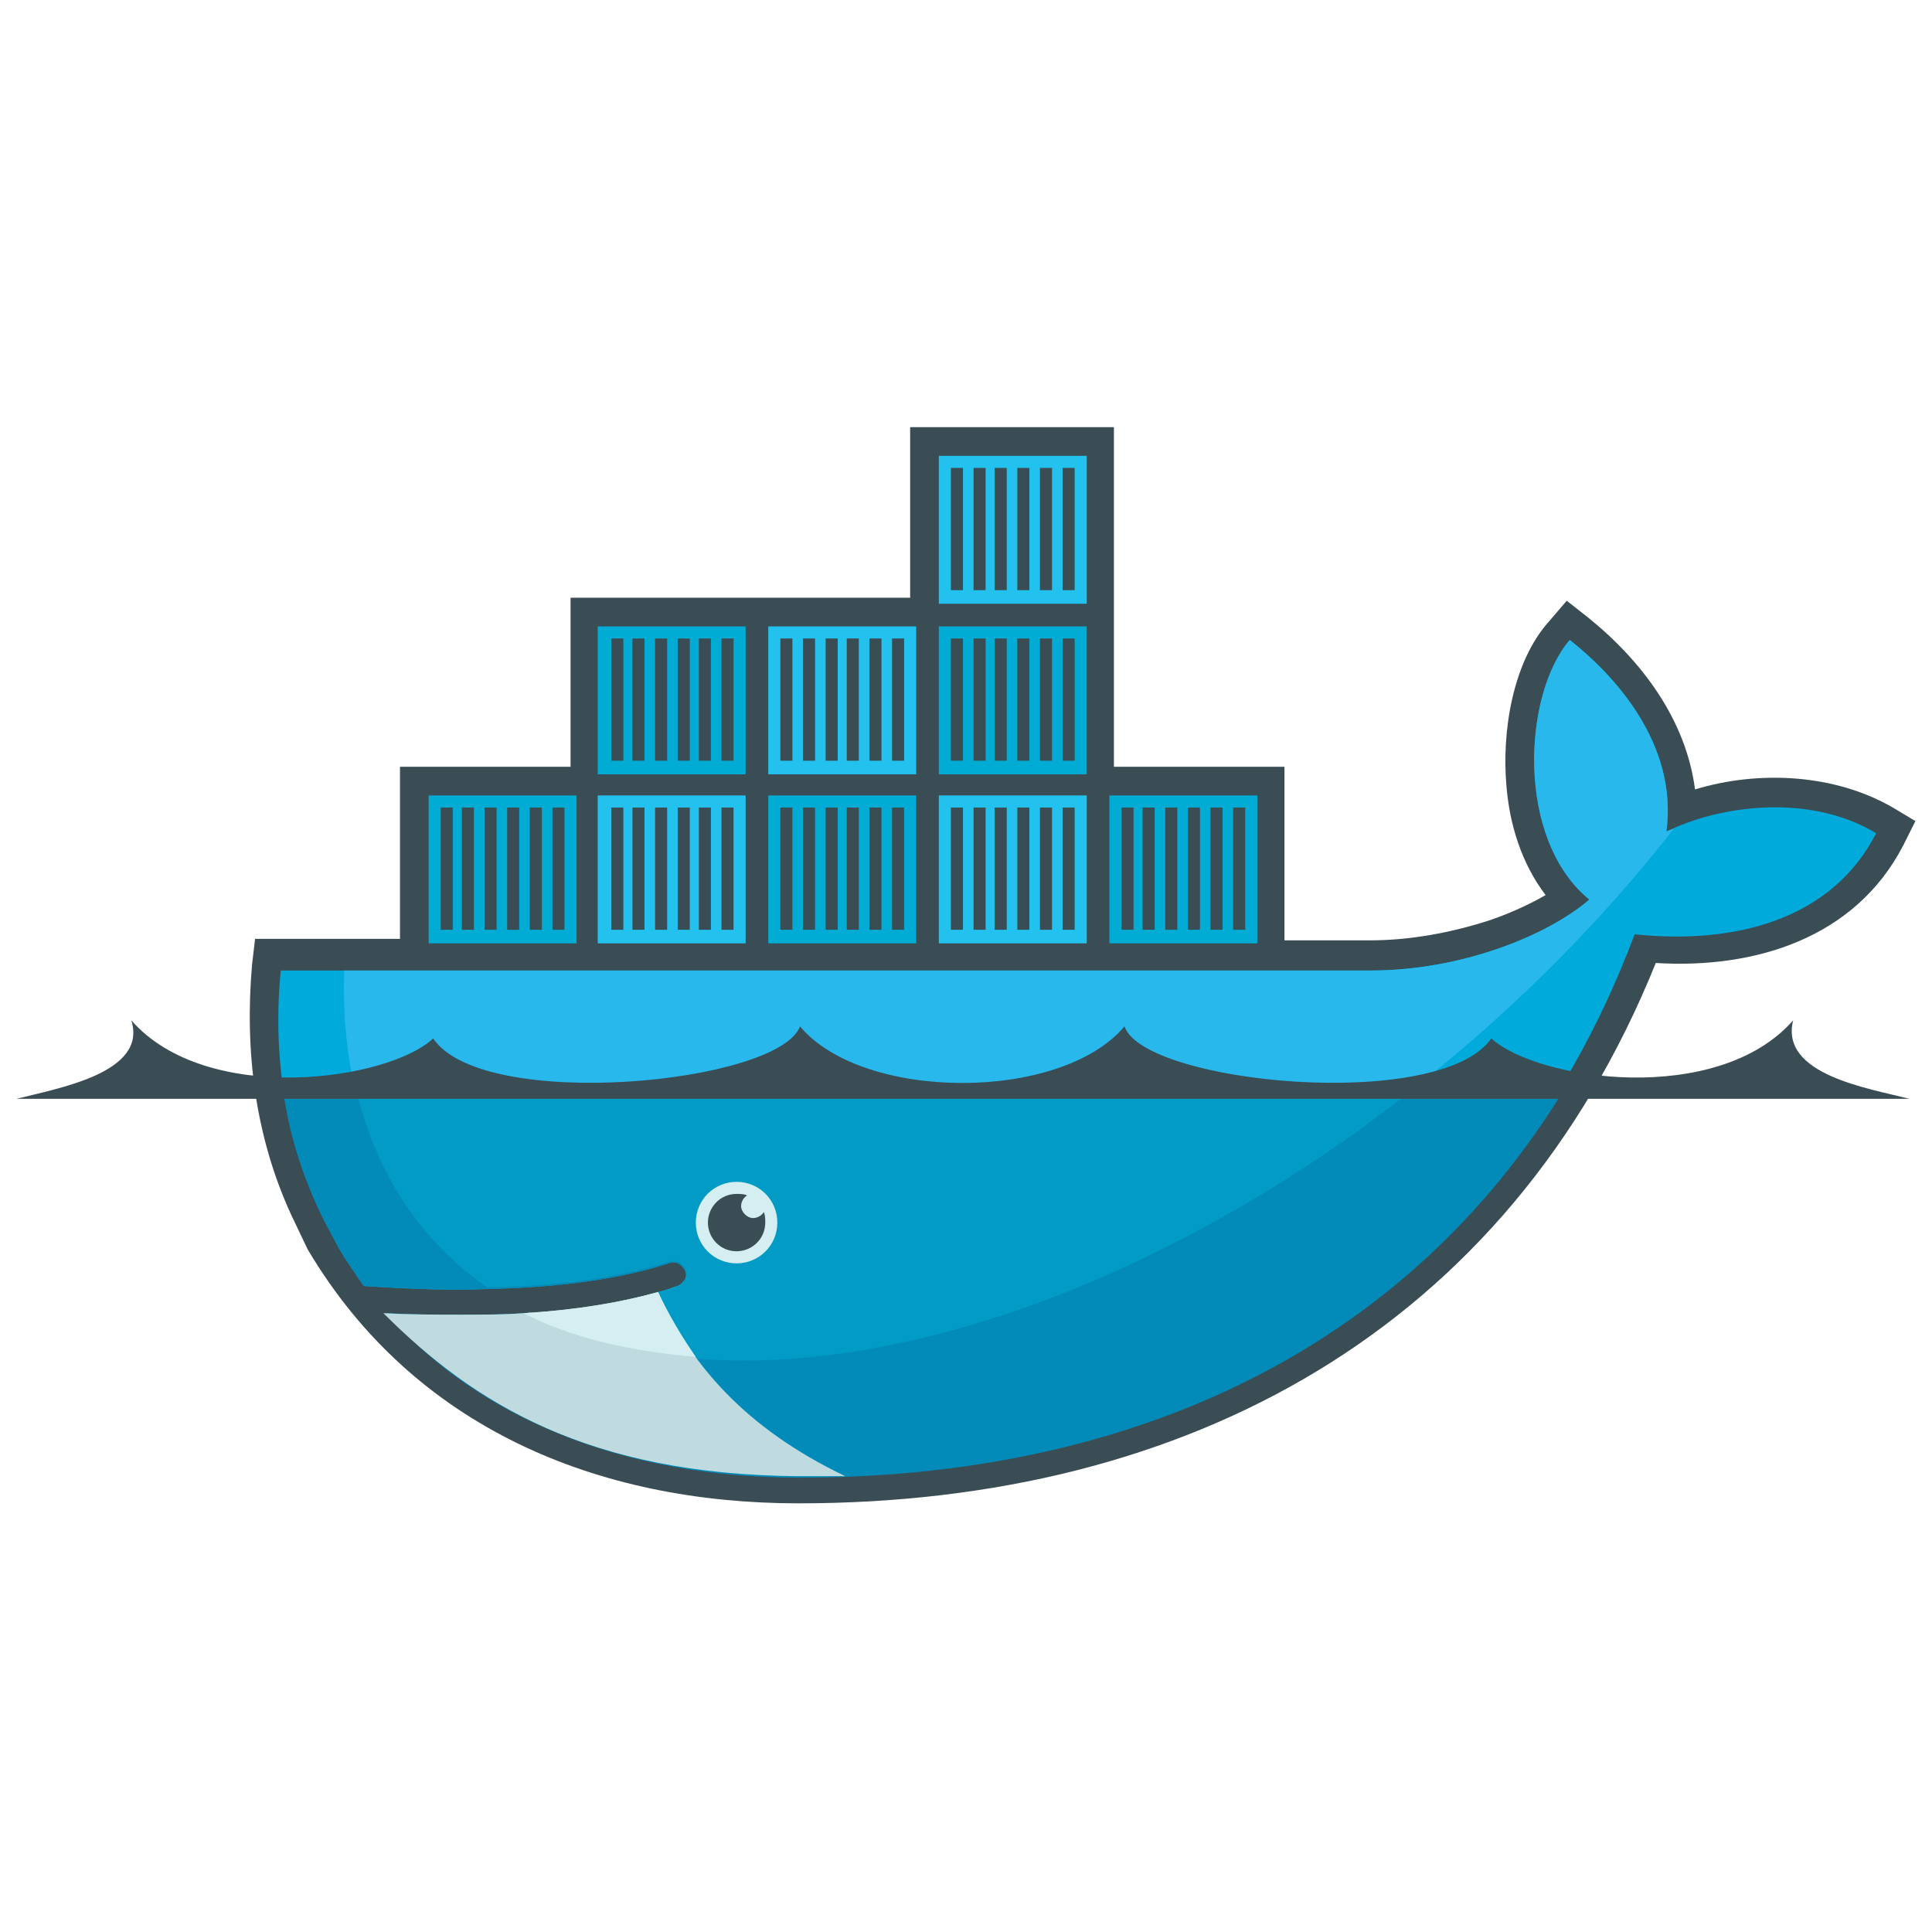
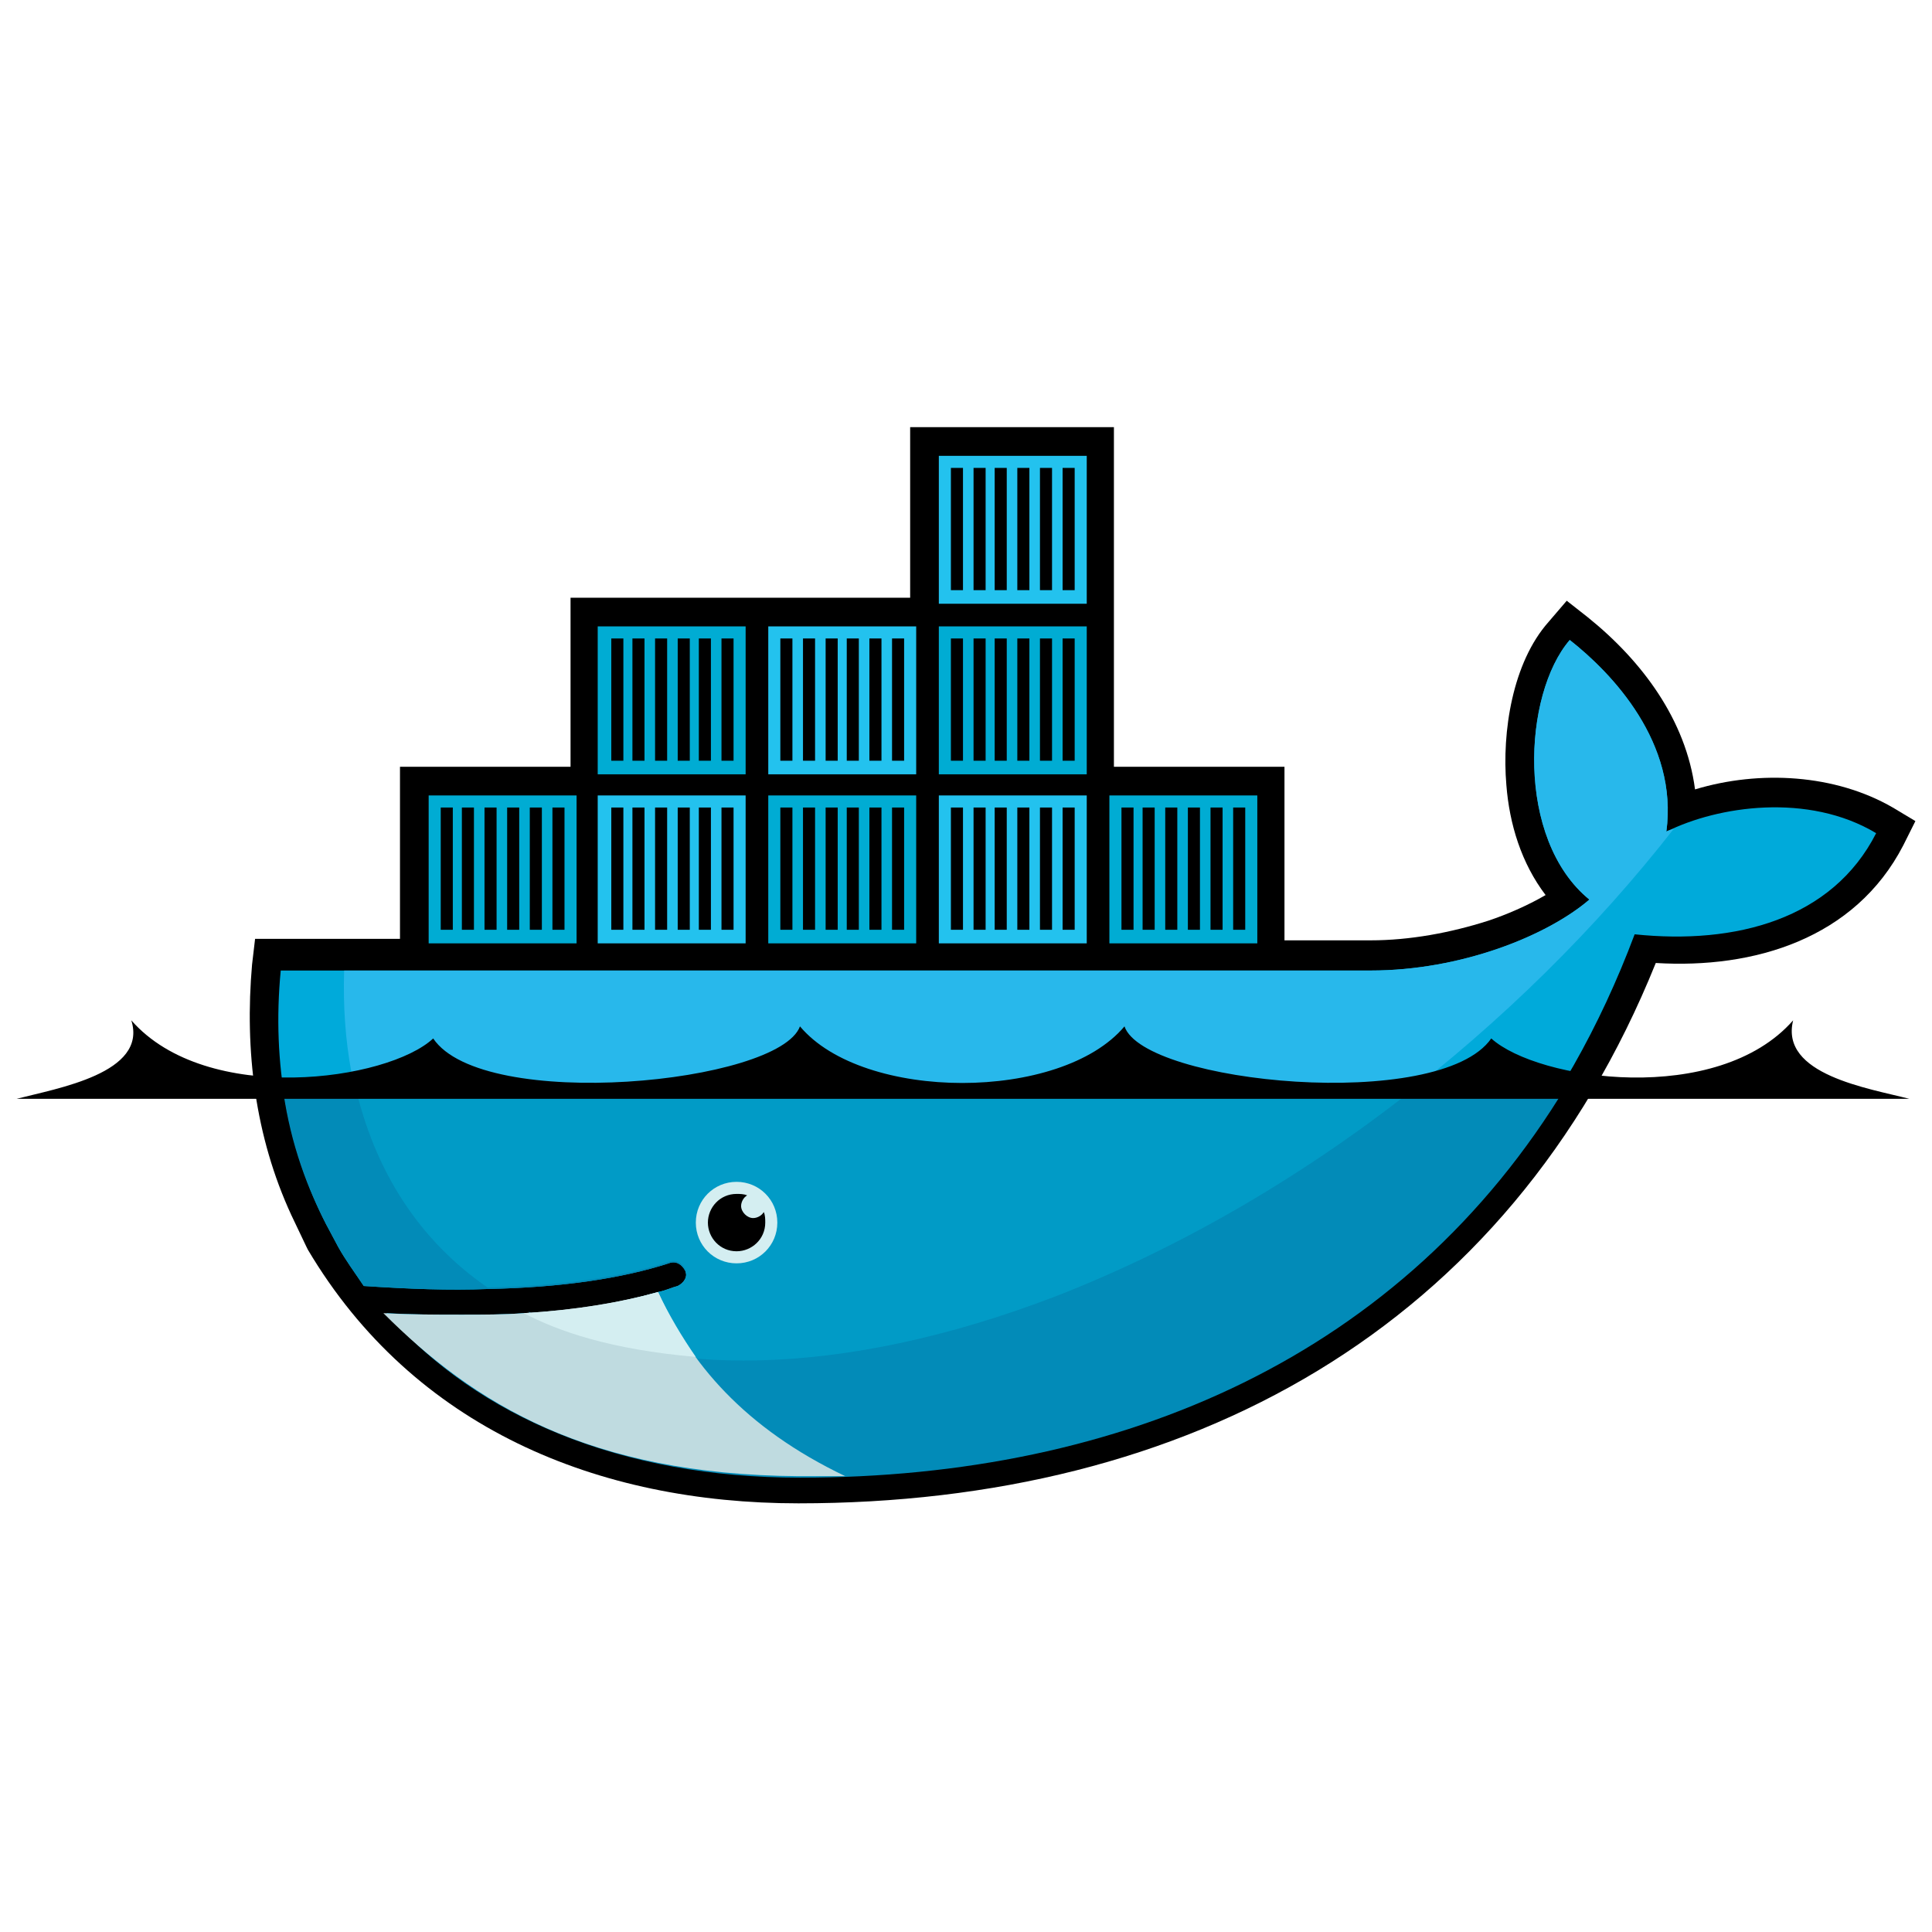
<svg xmlns="http://www.w3.org/2000/svg" viewBox="0 0 128 128">
-   <path fill="#3a4d54" fill-rule="evenodd" d="M73.8 50.8h11.3v11.5h5.7c2.6 0 5.3-.5 7.8-1.3c1.2-.4 2.6-1 3.8-1.7c-1.6-2.1-2.4-4.7-2.6-7.3c-.3-3.5.4-8.1 2.8-10.8l1.2-1.4l1.4 1.1c3.6 2.9 6.5 6.8 7.1 11.4c4.3-1.3 9.3-1 13.1 1.2l1.5.9l-.8 1.6c-3.2 6.2-9.9 8.2-16.4 7.8c-9.8 24.3-31 35.8-56.8 35.8c-13.3 0-25.5-5-32.5-16.8l-.1-.2l-1-2.1c-2.4-5.2-3.1-10.9-2.6-16.6l.2-1.7h9.6V50.8h11.3V39.6h22.5V28.3h13.5z" clip-rule="evenodd" />
+   <path fill="light-dark(#3a4d54, #7a9099)" fill-rule="evenodd" d="M73.8 50.8h11.3v11.5h5.7c2.6 0 5.3-.5 7.8-1.3c1.2-.4 2.6-1 3.8-1.7c-1.6-2.1-2.4-4.7-2.6-7.3c-.3-3.5.4-8.1 2.8-10.8l1.2-1.4l1.4 1.1c3.6 2.9 6.5 6.8 7.1 11.4c4.3-1.3 9.3-1 13.1 1.2l1.5.9l-.8 1.6c-3.2 6.2-9.9 8.2-16.4 7.8c-9.8 24.3-31 35.8-56.8 35.8c-13.3 0-25.5-5-32.5-16.8l-.1-.2l-1-2.1c-2.4-5.2-3.1-10.9-2.6-16.6l.2-1.7h9.6V50.8h11.3V39.6h22.5V28.3h13.5z" clip-rule="evenodd" />
  <path fill="#00aada" d="M110.4 55.1c.8-5.9-3.6-10.5-6.4-12.7c-3.1 3.6-3.6 13.2 1.3 17.2c-2.8 2.4-8.5 4.7-14.5 4.7H18.6c-.6 6.2.5 11.9 3 16.8l.8 1.5c.5.9 1.1 1.7 1.7 2.6c3 .2 5.7.3 8.2.2c4.9-.1 8.9-.7 12-1.7c.5-.2.9.1 1.1.5c.2.5-.1.9-.5 1.1c-.4.1-.8.3-1.3.4c-2.4.7-5 1.1-8.3 1.3h-.6c-1.3.1-2.7.1-4.2.1c-1.6 0-3.1 0-4.9-.1c6 6.8 15.4 10.8 27.2 10.8c25 0 46.2-11.1 55.5-35.9c6.7.7 13.1-1 16-6.7c-4.5-2.7-10.5-1.8-13.9-.1" />
  <path fill="#28b8eb" d="M110.4 55.1c.8-5.9-3.6-10.5-6.4-12.7c-3.1 3.6-3.6 13.2 1.3 17.2c-2.8 2.4-8.5 4.7-14.5 4.7h-68c-.3 9.5 3.2 16.7 9.5 21c4.9-.1 8.9-.7 12-1.7c.5-.2.9.1 1.1.5c.2.5-.1.9-.5 1.1c-.4.1-.8.3-1.3.4c-2.4.7-5.2 1.2-8.5 1.4l-.1-.1c8.5 4.4 20.8 4.3 35-1.1c15.8-6.1 30.6-17.7 40.9-30.9c-.2.1-.4.1-.5.2" />
  <path fill="#028bb8" d="M18.7 71.8c.4 3.3 1.4 6.4 2.9 9.3l.8 1.5c.5.9 1.1 1.7 1.7 2.6c3 .2 5.7.3 8.2.2c4.9-.1 8.9-.7 12-1.7c.5-.2.9.1 1.1.5c.2.5-.1.9-.5 1.1c-.4.1-.8.3-1.3.4c-2.4.7-5.2 1.2-8.5 1.4h-.4c-1.3.1-2.7.1-4.1.1c-1.6 0-3.2 0-4.9-.1c6 6.8 15.5 10.8 27.3 10.8c21.4 0 40-8.1 50.8-26H18.7z" />
  <path fill="#019bc6" d="M23.5 71.8c1.3 5.8 4.3 10.4 8.8 13.5c4.9-.1 8.9-.7 12-1.7c.5-.2.9.1 1.1.5c.2.5-.1.9-.5 1.1c-.4.1-.8.3-1.3.4c-2.4.7-5.2 1.2-8.6 1.4c8.5 4.4 20.8 4.3 34.9-1.1c8.5-3.3 16.8-8.2 24.2-14.1z" />
  <path fill="#00acd3" fill-rule="evenodd" d="M28.4 52.7h9.8v9.8h-9.8zm.8.8h.8v8.1h-.8zm1.4 0h.8v8.1h-.8zm1.5 0h.8v8.1h-.8zm1.5 0h.8v8.1h-.8zm1.5 0h.8v8.1h-.8zm1.5 0h.8v8.1h-.8zm3-12h9.8v9.8h-9.8zm.9.8h.8v8.1h-.8zm1.4 0h.8v8.1h-.8zm1.5 0h.8v8.1h-.8zm1.5 0h.8v8.1h-.8zm1.4 0h.8v8.1h-.8zm1.5 0h.8v8.1h-.8z" clip-rule="evenodd" />
  <path fill="#23c2ee" fill-rule="evenodd" d="M39.6 52.7h9.8v9.8h-9.8zm.9.8h.8v8.1h-.8zm1.4 0h.8v8.1h-.8zm1.5 0h.8v8.1h-.8zm1.5 0h.8v8.1h-.8zm1.4 0h.8v8.1h-.8zm1.5 0h.8v8.1h-.8z" clip-rule="evenodd" />
  <path fill="#00acd3" fill-rule="evenodd" d="M50.9 52.7h9.8v9.8h-9.8zm.8.8h.8v8.1h-.8zm1.5 0h.8v8.1h-.8zm1.5 0h.8v8.1h-.8zm1.4 0h.8v8.1h-.8zm1.5 0h.8v8.1h-.8zm1.5 0h.8v8.1h-.8z" clip-rule="evenodd" />
  <path fill="#23c2ee" fill-rule="evenodd" d="M50.9 41.5h9.8v9.8h-9.8zm.8.8h.8v8.1h-.8zm1.5 0h.8v8.1h-.8zm1.5 0h.8v8.1h-.8zm1.4 0h.8v8.1h-.8zm1.5 0h.8v8.1h-.8zm1.5 0h.8v8.1h-.8zm3.1 10.4H72v9.8h-9.8zm.8.8h.8v8.1H63zm1.5 0h.8v8.1h-.8zm1.4 0h.8v8.1h-.8zm1.5 0h.8v8.1h-.8zm1.5 0h.8v8.1h-.8zm1.5 0h.8v8.1h-.8z" clip-rule="evenodd" />
  <path fill="#00acd3" fill-rule="evenodd" d="M62.2 41.5H72v9.8h-9.8zm.8.8h.8v8.1H63zm1.5 0h.8v8.1h-.8zm1.4 0h.8v8.1h-.8zm1.5 0h.8v8.1h-.8zm1.5 0h.8v8.1h-.8zm1.5 0h.8v8.1h-.8z" clip-rule="evenodd" />
  <path fill="#23c2ee" fill-rule="evenodd" d="M62.2 30.2H72V40h-9.8zm.8.8h.8v8.1H63zm1.5 0h.8v8.1h-.8zm1.4 0h.8v8.1h-.8zm1.5 0h.8v8.1h-.8zm1.5 0h.8v8.1h-.8zm1.5 0h.8v8.1h-.8z" clip-rule="evenodd" />
  <path fill="#00acd3" fill-rule="evenodd" d="M73.5 52.7h9.8v9.8h-9.8zm.8.8h.8v8.1h-.8zm1.4 0h.8v8.1h-.8zm1.5 0h.8v8.1h-.8zm1.5 0h.8v8.1h-.8zm1.5 0h.8v8.1h-.8zm1.5 0h.8v8.1h-.8z" clip-rule="evenodd" />
  <path fill="#d4eef1" fill-rule="evenodd" d="M48.8 78.3c1.5 0 2.7 1.2 2.7 2.7s-1.2 2.7-2.7 2.7s-2.7-1.2-2.7-2.7s1.2-2.7 2.7-2.7" clip-rule="evenodd" />
-   <path fill="#3a4d54" fill-rule="evenodd" d="M48.8 79.1c.2 0 .5 0 .7.1c-.2.1-.4.4-.4.7c0 .4.4.8.8.8c.3 0 .6-.2.7-.4c.1.2.1.5.1.7c0 1.1-.9 1.9-1.9 1.9c-1.1 0-1.9-.9-1.9-1.9s.8-1.9 1.9-1.9M1.1 72.8h125.4c-2.7-.7-8.6-1.6-7.7-5.2c-5 5.7-16.9 4-20 1.2c-3.4 4.9-23 3-24.3-.8c-4.2 5-17.3 5-21.5 0c-1.4 3.8-21 5.7-24.3.8c-3 2.8-15 4.5-20-1.2c1.1 3.5-4.9 4.5-7.6 5.2" clip-rule="evenodd" />
+   <path fill="light-dark(#3a4d54, #7a9099)" fill-rule="evenodd" d="M48.8 79.1c.2 0 .5 0 .7.1c-.2.1-.4.4-.4.7c0 .4.4.8.8.8c.3 0 .6-.2.7-.4c.1.2.1.5.1.7c0 1.1-.9 1.9-1.9 1.9c-1.1 0-1.9-.9-1.9-1.9s.8-1.9 1.9-1.9M1.1 72.8h125.4c-2.7-.7-8.6-1.6-7.7-5.2c-5 5.7-16.9 4-20 1.2c-3.4 4.9-23 3-24.3-.8c-4.2 5-17.3 5-21.5 0c-1.4 3.8-21 5.7-24.3.8c-3 2.8-15 4.5-20-1.2c1.1 3.5-4.9 4.5-7.6 5.2" clip-rule="evenodd" />
  <path fill="#bfdbe0" d="M56 97.8c-6.7-3.2-10.3-7.5-12.4-12.2c-2.5.7-5.5 1.2-8.9 1.4c-1.3.1-2.7.1-4.1.1c-1.7 0-3.4 0-5.2-.1c6 6 13.6 10.7 27.5 10.8z" />
  <path fill="#d4eef1" d="M46.1 89.9c-.9-1.3-1.8-2.8-2.5-4.3c-2.5.7-5.5 1.2-8.9 1.4c2.3 1.2 5.7 2.4 11.4 2.9" />
</svg>
